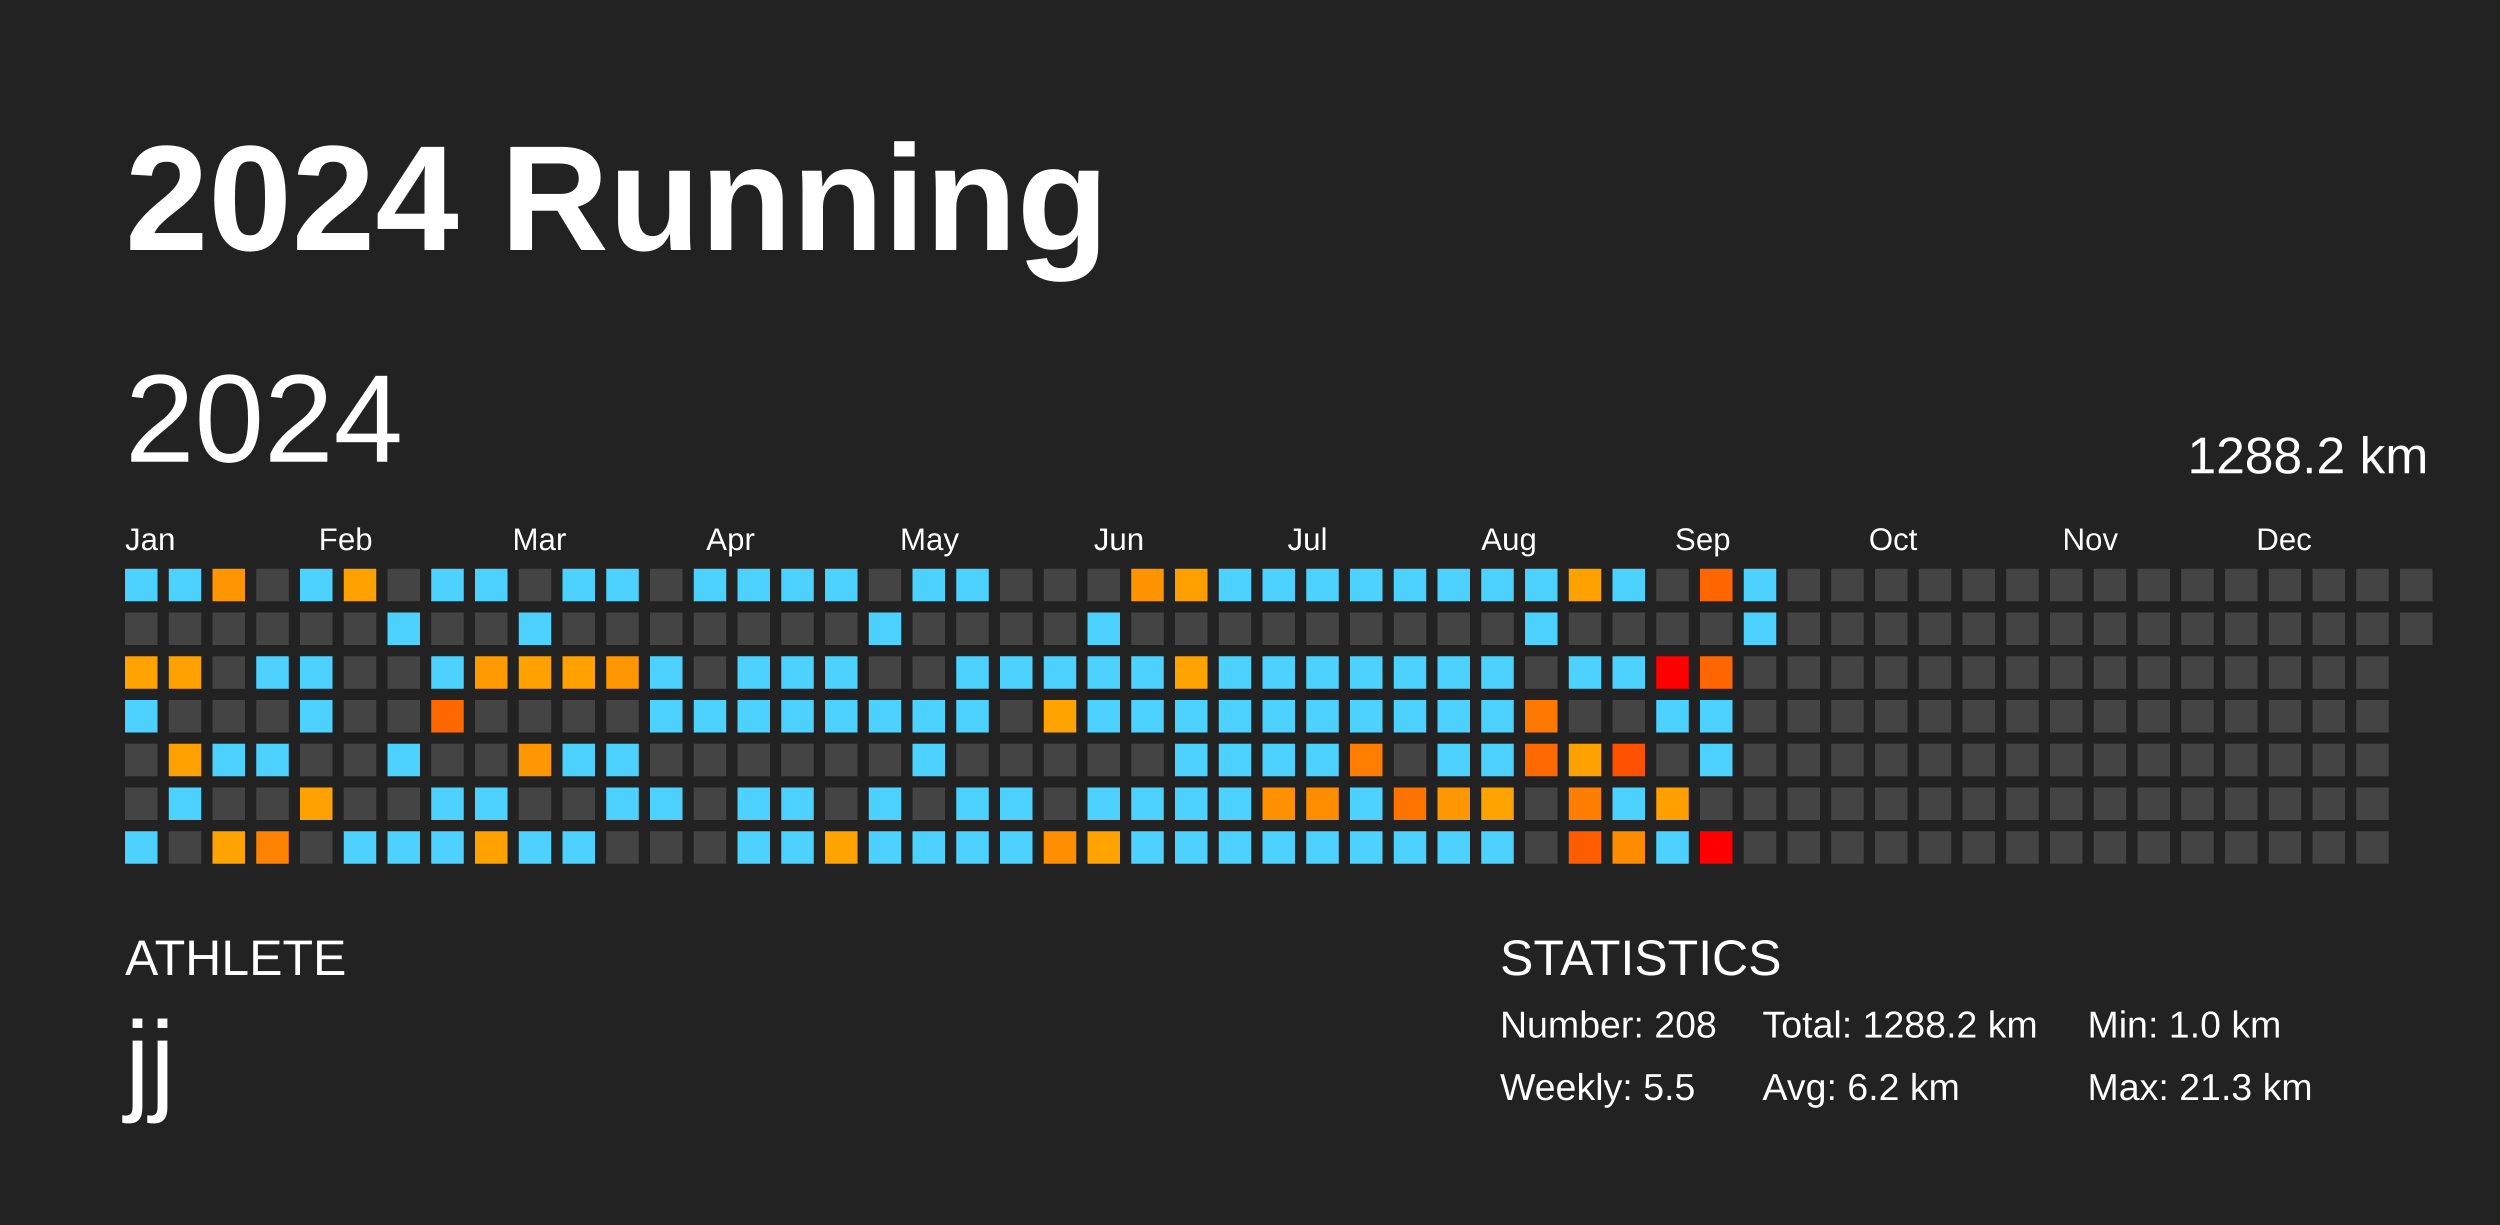
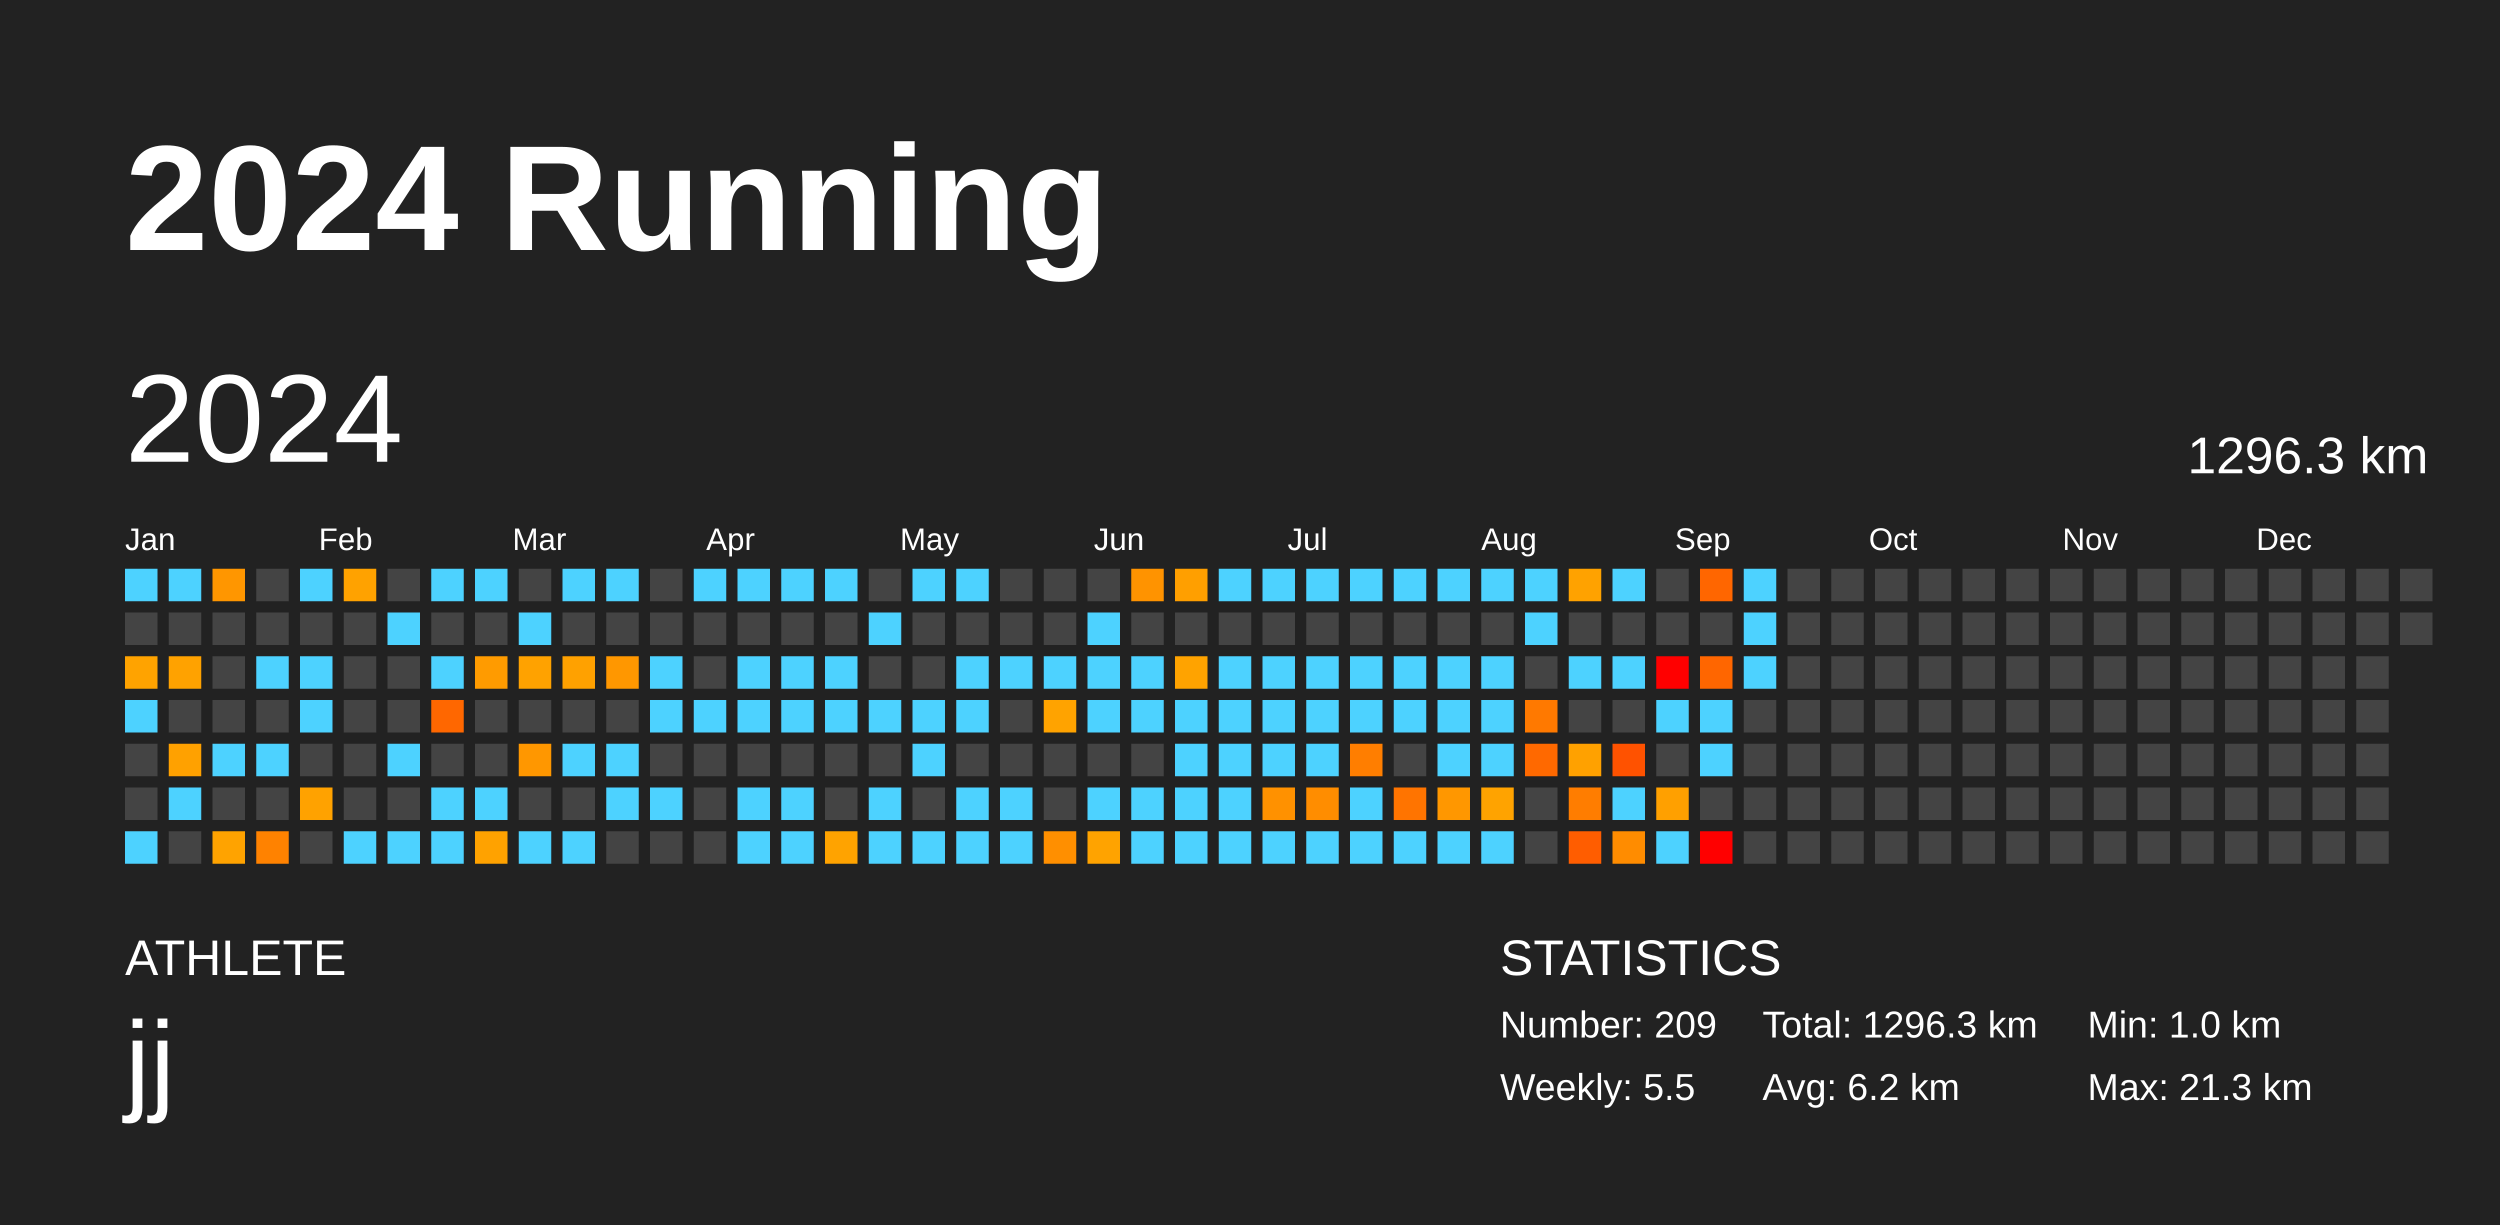
<svg xmlns="http://www.w3.org/2000/svg" baseProfile="full" height="98mm" version="1.1" viewBox="0,0,200,98" width="200mm">
  <defs />
  <rect fill="#222222" height="98" width="200" x="0" y="0" />
  <text fill="#FFFFFF" style="font-size:12px; font-family:Arial; font-weight:bold;" x="10" y="20">2024 Running</text>
  <text fill="#FFFFFF" style="font-size:4px; font-family:Arial" x="10" y="78">ATHLETE</text>
  <text fill="#FFFFFF" style="font-size:9px; font-family:Arial" x="10" y="88">jj</text>
  <text fill="#FFFFFF" style="font-size:4px; font-family:Arial" x="120" y="78">STATISTICS</text>
-   <text fill="#FFFFFF" style="font-size:3px; font-family:Arial" x="120" y="83">Number: 208</text>
+   <text fill="#FFFFFF" style="font-size:3px; font-family:Arial" x="120" y="83">Number: 209</text>
  <text fill="#FFFFFF" style="font-size:3px; font-family:Arial" x="120" y="88">Weekly: 5.5</text>
-   <text fill="#FFFFFF" style="font-size:3px; font-family:Arial" x="141" y="83">Total: 1288.2 km</text>
+   <text fill="#FFFFFF" style="font-size:3px; font-family:Arial" x="141" y="83">Total: 1296.3 km</text>
  <text fill="#FFFFFF" style="font-size:3px; font-family:Arial" x="141" y="88">Avg: 6.2 km</text>
  <text fill="#FFFFFF" style="font-size:3px; font-family:Arial" x="167" y="83">Min: 1.0 km</text>
  <text fill="#FFFFFF" style="font-size:3px; font-family:Arial" x="167" y="88">Max: 21.3 km</text>
  <text dominant-baseline="hanging" fill="#FFFFFF" style="font-size:10.0px; font-family:Arial;" x="10" y="30">2024</text>
-   <text dominant-baseline="hanging" fill="#FFFFFF" style="font-size:4.125px; font-family:Arial;" x="175" y="35">1288.2 km</text>
+   <text dominant-baseline="hanging" fill="#FFFFFF" style="font-size:4.125px; font-family:Arial;" x="175" y="35">1296.3 km</text>
  <text fill="#FFFFFF" style="font-size:2.5px; font-family:Arial" x="10.0" y="44">Jan</text>
  <text fill="#FFFFFF" style="font-size:2.5px; font-family:Arial" x="25.5" y="44">Feb</text>
  <text fill="#FFFFFF" style="font-size:2.5px; font-family:Arial" x="41.0" y="44">Mar</text>
  <text fill="#FFFFFF" style="font-size:2.5px; font-family:Arial" x="56.5" y="44">Apr</text>
  <text fill="#FFFFFF" style="font-size:2.5px; font-family:Arial" x="72.0" y="44">May</text>
  <text fill="#FFFFFF" style="font-size:2.5px; font-family:Arial" x="87.5" y="44">Jun</text>
  <text fill="#FFFFFF" style="font-size:2.5px; font-family:Arial" x="103.0" y="44">Jul</text>
  <text fill="#FFFFFF" style="font-size:2.5px; font-family:Arial" x="118.5" y="44">Aug</text>
  <text fill="#FFFFFF" style="font-size:2.5px; font-family:Arial" x="134.0" y="44">Sep</text>
  <text fill="#FFFFFF" style="font-size:2.5px; font-family:Arial" x="149.5" y="44">Oct</text>
  <text fill="#FFFFFF" style="font-size:2.5px; font-family:Arial" x="165.0" y="44">Nov</text>
  <text fill="#FFFFFF" style="font-size:2.5px; font-family:Arial" x="180.5" y="44">Dec</text>
  <rect fill="#4dd2ff" height="2.6" width="2.6" x="10.0" y="45.5" />
  <rect fill="#444444" height="2.6" width="2.6" x="10.0" y="49.0" />
  <rect fill="#ffa300" height="2.6" width="2.6" x="10.0" y="52.5" />
  <rect fill="#4dd2ff" height="2.6" width="2.6" x="10.0" y="56.0" />
  <rect fill="#444444" height="2.6" width="2.6" x="10.0" y="59.5" />
  <rect fill="#444444" height="2.6" width="2.6" x="10.0" y="63.0" />
  <rect fill="#4dd2ff" height="2.6" width="2.6" x="10.0" y="66.5" />
  <rect fill="#4dd2ff" height="2.6" width="2.6" x="13.5" y="45.5" />
  <rect fill="#444444" height="2.6" width="2.6" x="13.5" y="49.0" />
  <rect fill="#ffa200" height="2.6" width="2.6" x="13.5" y="52.5" />
  <rect fill="#444444" height="2.6" width="2.6" x="13.5" y="56.0" />
  <rect fill="#ffa100" height="2.6" width="2.6" x="13.5" y="59.5" />
  <rect fill="#4dd2ff" height="2.6" width="2.6" x="13.5" y="63.0" />
  <rect fill="#444444" height="2.6" width="2.6" x="13.5" y="66.5" />
  <rect fill="#ff9600" height="2.6" width="2.6" x="17.0" y="45.5" />
  <rect fill="#444444" height="2.6" width="2.6" x="17.0" y="49.0" />
  <rect fill="#444444" height="2.6" width="2.6" x="17.0" y="52.5" />
  <rect fill="#444444" height="2.6" width="2.6" x="17.0" y="56.0" />
  <rect fill="#4dd2ff" height="2.6" width="2.6" x="17.0" y="59.5" />
  <rect fill="#444444" height="2.6" width="2.6" x="17.0" y="63.0" />
  <rect fill="#ffa300" height="2.6" width="2.6" x="17.0" y="66.5" />
  <rect fill="#444444" height="2.6" width="2.6" x="20.5" y="45.5" />
  <rect fill="#444444" height="2.6" width="2.6" x="20.5" y="49.0" />
  <rect fill="#4dd2ff" height="2.6" width="2.6" x="20.5" y="52.5" />
  <rect fill="#444444" height="2.6" width="2.6" x="20.5" y="56.0" />
  <rect fill="#4dd2ff" height="2.6" width="2.6" x="20.5" y="59.5" />
  <rect fill="#444444" height="2.6" width="2.6" x="20.5" y="63.0" />
  <rect fill="#ff8200" height="2.6" width="2.6" x="20.5" y="66.5" />
  <rect fill="#4dd2ff" height="2.6" width="2.6" x="24.0" y="45.5" />
  <rect fill="#444444" height="2.6" width="2.6" x="24.0" y="49.0" />
  <rect fill="#4dd2ff" height="2.6" width="2.6" x="24.0" y="52.5" />
  <rect fill="#4dd2ff" height="2.6" width="2.6" x="24.0" y="56.0" />
  <rect fill="#444444" height="2.6" width="2.6" x="24.0" y="59.5" />
  <rect fill="#ffa200" height="2.6" width="2.6" x="24.0" y="63.0" />
  <rect fill="#444444" height="2.6" width="2.6" x="24.0" y="66.5" />
  <rect fill="#ffa200" height="2.6" width="2.6" x="27.5" y="45.5" />
  <rect fill="#444444" height="2.6" width="2.6" x="27.5" y="49.0" />
  <rect fill="#444444" height="2.6" width="2.6" x="27.5" y="52.5" />
  <rect fill="#444444" height="2.6" width="2.6" x="27.5" y="56.0" />
  <rect fill="#444444" height="2.6" width="2.6" x="27.5" y="59.5" />
  <rect fill="#444444" height="2.6" width="2.6" x="27.5" y="63.0" />
  <rect fill="#4dd2ff" height="2.6" width="2.6" x="27.5" y="66.5" />
  <rect fill="#444444" height="2.6" width="2.6" x="31.0" y="45.5" />
  <rect fill="#4dd2ff" height="2.6" width="2.6" x="31.0" y="49.0" />
  <rect fill="#444444" height="2.6" width="2.6" x="31.0" y="52.5" />
  <rect fill="#444444" height="2.6" width="2.6" x="31.0" y="56.0" />
  <rect fill="#4dd2ff" height="2.6" width="2.6" x="31.0" y="59.5" />
  <rect fill="#444444" height="2.6" width="2.6" x="31.0" y="63.0" />
  <rect fill="#4dd2ff" height="2.6" width="2.6" x="31.0" y="66.5" />
  <rect fill="#4dd2ff" height="2.6" width="2.6" x="34.5" y="45.5" />
  <rect fill="#444444" height="2.6" width="2.6" x="34.5" y="49.0" />
  <rect fill="#4dd2ff" height="2.6" width="2.6" x="34.5" y="52.5" />
  <rect fill="#ff6700" height="2.6" width="2.6" x="34.5" y="56.0" />
  <rect fill="#444444" height="2.6" width="2.6" x="34.5" y="59.5" />
  <rect fill="#4dd2ff" height="2.6" width="2.6" x="34.5" y="63.0" />
  <rect fill="#4dd2ff" height="2.6" width="2.6" x="34.5" y="66.5" />
  <rect fill="#4dd2ff" height="2.6" width="2.6" x="38.0" y="45.5" />
  <rect fill="#444444" height="2.6" width="2.6" x="38.0" y="49.0" />
  <rect fill="#ff9b00" height="2.6" width="2.6" x="38.0" y="52.5" />
  <rect fill="#444444" height="2.6" width="2.6" x="38.0" y="56.0" />
  <rect fill="#444444" height="2.6" width="2.6" x="38.0" y="59.5" />
  <rect fill="#4dd2ff" height="2.6" width="2.6" x="38.0" y="63.0" />
  <rect fill="#ffa200" height="2.6" width="2.6" x="38.0" y="66.5" />
  <rect fill="#444444" height="2.6" width="2.6" x="41.5" y="45.5" />
  <rect fill="#4dd2ff" height="2.6" width="2.6" x="41.5" y="49.0" />
  <rect fill="#ffa200" height="2.6" width="2.6" x="41.5" y="52.5" />
  <rect fill="#444444" height="2.6" width="2.6" x="41.5" y="56.0" />
  <rect fill="#ff9700" height="2.6" width="2.6" x="41.5" y="59.5" />
  <rect fill="#444444" height="2.6" width="2.6" x="41.5" y="63.0" />
  <rect fill="#4dd2ff" height="2.6" width="2.6" x="41.5" y="66.5" />
  <rect fill="#4dd2ff" height="2.6" width="2.6" x="45.0" y="45.5" />
  <rect fill="#444444" height="2.6" width="2.6" x="45.0" y="49.0" />
  <rect fill="#ffa100" height="2.6" width="2.6" x="45.0" y="52.5" />
  <rect fill="#444444" height="2.6" width="2.6" x="45.0" y="56.0" />
  <rect fill="#4dd2ff" height="2.6" width="2.6" x="45.0" y="59.5" />
  <rect fill="#444444" height="2.6" width="2.6" x="45.0" y="63.0" />
  <rect fill="#4dd2ff" height="2.6" width="2.6" x="45.0" y="66.5" />
  <rect fill="#4dd2ff" height="2.6" width="2.6" x="48.5" y="45.5" />
  <rect fill="#444444" height="2.6" width="2.6" x="48.5" y="49.0" />
  <rect fill="#ff9700" height="2.6" width="2.6" x="48.5" y="52.5" />
  <rect fill="#444444" height="2.6" width="2.6" x="48.5" y="56.0" />
  <rect fill="#4dd2ff" height="2.6" width="2.6" x="48.5" y="59.5" />
  <rect fill="#4dd2ff" height="2.6" width="2.6" x="48.5" y="63.0" />
  <rect fill="#444444" height="2.6" width="2.6" x="48.5" y="66.5" />
  <rect fill="#444444" height="2.6" width="2.6" x="52.0" y="45.5" />
  <rect fill="#444444" height="2.6" width="2.6" x="52.0" y="49.0" />
  <rect fill="#4dd2ff" height="2.6" width="2.6" x="52.0" y="52.5" />
  <rect fill="#4dd2ff" height="2.6" width="2.6" x="52.0" y="56.0" />
  <rect fill="#444444" height="2.6" width="2.6" x="52.0" y="59.5" />
  <rect fill="#4dd2ff" height="2.6" width="2.6" x="52.0" y="63.0" />
  <rect fill="#444444" height="2.6" width="2.6" x="52.0" y="66.5" />
  <rect fill="#4dd2ff" height="2.6" width="2.6" x="55.5" y="45.5" />
  <rect fill="#444444" height="2.6" width="2.6" x="55.5" y="49.0" />
  <rect fill="#444444" height="2.6" width="2.6" x="55.5" y="52.5" />
  <rect fill="#4dd2ff" height="2.6" width="2.6" x="55.5" y="56.0" />
  <rect fill="#444444" height="2.6" width="2.6" x="55.5" y="59.5" />
  <rect fill="#444444" height="2.6" width="2.6" x="55.5" y="63.0" />
  <rect fill="#444444" height="2.6" width="2.6" x="55.5" y="66.5" />
  <rect fill="#4dd2ff" height="2.6" width="2.6" x="59.0" y="45.5" />
  <rect fill="#444444" height="2.6" width="2.6" x="59.0" y="49.0" />
  <rect fill="#4dd2ff" height="2.6" width="2.6" x="59.0" y="52.5" />
  <rect fill="#4dd2ff" height="2.6" width="2.6" x="59.0" y="56.0" />
  <rect fill="#444444" height="2.6" width="2.6" x="59.0" y="59.5" />
  <rect fill="#4dd2ff" height="2.6" width="2.6" x="59.0" y="63.0" />
  <rect fill="#4dd2ff" height="2.6" width="2.6" x="59.0" y="66.5" />
  <rect fill="#4dd2ff" height="2.6" width="2.6" x="62.5" y="45.5" />
  <rect fill="#444444" height="2.6" width="2.6" x="62.5" y="49.0" />
  <rect fill="#4dd2ff" height="2.6" width="2.6" x="62.5" y="52.5" />
  <rect fill="#4dd2ff" height="2.6" width="2.6" x="62.5" y="56.0" />
  <rect fill="#444444" height="2.6" width="2.6" x="62.5" y="59.5" />
  <rect fill="#4dd2ff" height="2.6" width="2.6" x="62.5" y="63.0" />
  <rect fill="#4dd2ff" height="2.6" width="2.6" x="62.5" y="66.5" />
  <rect fill="#4dd2ff" height="2.6" width="2.6" x="66.0" y="45.5" />
  <rect fill="#444444" height="2.6" width="2.6" x="66.0" y="49.0" />
  <rect fill="#4dd2ff" height="2.6" width="2.6" x="66.0" y="52.5" />
  <rect fill="#4dd2ff" height="2.6" width="2.6" x="66.0" y="56.0" />
  <rect fill="#444444" height="2.6" width="2.6" x="66.0" y="59.5" />
  <rect fill="#444444" height="2.6" width="2.6" x="66.0" y="63.0" />
  <rect fill="#ffa300" height="2.6" width="2.6" x="66.0" y="66.5" />
  <rect fill="#444444" height="2.6" width="2.6" x="69.5" y="45.5" />
  <rect fill="#4dd2ff" height="2.6" width="2.6" x="69.5" y="49.0" />
  <rect fill="#444444" height="2.6" width="2.6" x="69.5" y="52.5" />
  <rect fill="#4dd2ff" height="2.6" width="2.6" x="69.5" y="56.0" />
  <rect fill="#444444" height="2.6" width="2.6" x="69.5" y="59.5" />
  <rect fill="#4dd2ff" height="2.6" width="2.6" x="69.5" y="63.0" />
  <rect fill="#4dd2ff" height="2.6" width="2.6" x="69.5" y="66.5" />
  <rect fill="#4dd2ff" height="2.6" width="2.6" x="73.0" y="45.5" />
  <rect fill="#444444" height="2.6" width="2.6" x="73.0" y="49.0" />
  <rect fill="#444444" height="2.6" width="2.6" x="73.0" y="52.5" />
  <rect fill="#4dd2ff" height="2.6" width="2.6" x="73.0" y="56.0" />
  <rect fill="#4dd2ff" height="2.6" width="2.6" x="73.0" y="59.5" />
  <rect fill="#444444" height="2.6" width="2.6" x="73.0" y="63.0" />
  <rect fill="#4dd2ff" height="2.6" width="2.6" x="73.0" y="66.5" />
  <rect fill="#4dd2ff" height="2.6" width="2.6" x="76.5" y="45.5" />
  <rect fill="#444444" height="2.6" width="2.6" x="76.5" y="49.0" />
  <rect fill="#4dd2ff" height="2.6" width="2.6" x="76.5" y="52.5" />
  <rect fill="#4dd2ff" height="2.6" width="2.6" x="76.5" y="56.0" />
  <rect fill="#444444" height="2.6" width="2.6" x="76.5" y="59.5" />
  <rect fill="#4dd2ff" height="2.6" width="2.6" x="76.5" y="63.0" />
  <rect fill="#4dd2ff" height="2.6" width="2.6" x="76.5" y="66.5" />
  <rect fill="#444444" height="2.6" width="2.6" x="80.0" y="45.5" />
  <rect fill="#444444" height="2.6" width="2.6" x="80.0" y="49.0" />
  <rect fill="#4dd2ff" height="2.6" width="2.6" x="80.0" y="52.5" />
  <rect fill="#444444" height="2.6" width="2.6" x="80.0" y="56.0" />
  <rect fill="#444444" height="2.6" width="2.6" x="80.0" y="59.5" />
  <rect fill="#4dd2ff" height="2.6" width="2.6" x="80.0" y="63.0" />
  <rect fill="#4dd2ff" height="2.6" width="2.6" x="80.0" y="66.5" />
  <rect fill="#444444" height="2.6" width="2.6" x="83.5" y="45.5" />
  <rect fill="#444444" height="2.6" width="2.6" x="83.5" y="49.0" />
  <rect fill="#4dd2ff" height="2.6" width="2.6" x="83.5" y="52.5" />
  <rect fill="#ffa300" height="2.6" width="2.6" x="83.5" y="56.0" />
  <rect fill="#444444" height="2.6" width="2.6" x="83.5" y="59.5" />
  <rect fill="#444444" height="2.6" width="2.6" x="83.5" y="63.0" />
  <rect fill="#ff8f00" height="2.6" width="2.6" x="83.5" y="66.5" />
  <rect fill="#444444" height="2.6" width="2.6" x="87.0" y="45.5" />
  <rect fill="#4dd2ff" height="2.6" width="2.6" x="87.0" y="49.0" />
  <rect fill="#4dd2ff" height="2.6" width="2.6" x="87.0" y="52.5" />
  <rect fill="#4dd2ff" height="2.6" width="2.6" x="87.0" y="56.0" />
  <rect fill="#444444" height="2.6" width="2.6" x="87.0" y="59.5" />
  <rect fill="#4dd2ff" height="2.6" width="2.6" x="87.0" y="63.0" />
  <rect fill="#ffa300" height="2.6" width="2.6" x="87.0" y="66.5" />
  <rect fill="#ff9300" height="2.6" width="2.6" x="90.5" y="45.5" />
  <rect fill="#444444" height="2.6" width="2.6" x="90.5" y="49.0" />
  <rect fill="#4dd2ff" height="2.6" width="2.6" x="90.5" y="52.5" />
  <rect fill="#4dd2ff" height="2.6" width="2.6" x="90.5" y="56.0" />
  <rect fill="#444444" height="2.6" width="2.6" x="90.5" y="59.5" />
  <rect fill="#4dd2ff" height="2.6" width="2.6" x="90.5" y="63.0" />
  <rect fill="#4dd2ff" height="2.6" width="2.6" x="90.5" y="66.5" />
  <rect fill="#ff9f00" height="2.6" width="2.6" x="94.0" y="45.5" />
  <rect fill="#444444" height="2.6" width="2.6" x="94.0" y="49.0" />
  <rect fill="#ffa300" height="2.6" width="2.6" x="94.0" y="52.5" />
  <rect fill="#4dd2ff" height="2.6" width="2.6" x="94.0" y="56.0" />
  <rect fill="#4dd2ff" height="2.6" width="2.6" x="94.0" y="59.5" />
  <rect fill="#4dd2ff" height="2.6" width="2.6" x="94.0" y="63.0" />
  <rect fill="#4dd2ff" height="2.6" width="2.6" x="94.0" y="66.5" />
  <rect fill="#4dd2ff" height="2.6" width="2.6" x="97.5" y="45.5" />
  <rect fill="#444444" height="2.6" width="2.6" x="97.5" y="49.0" />
  <rect fill="#4dd2ff" height="2.6" width="2.6" x="97.5" y="52.5" />
  <rect fill="#4dd2ff" height="2.6" width="2.6" x="97.5" y="56.0" />
  <rect fill="#4dd2ff" height="2.6" width="2.6" x="97.5" y="59.5" />
  <rect fill="#4dd2ff" height="2.6" width="2.6" x="97.5" y="63.0" />
  <rect fill="#4dd2ff" height="2.6" width="2.6" x="97.5" y="66.5" />
  <rect fill="#4dd2ff" height="2.6" width="2.6" x="101.0" y="45.5" />
  <rect fill="#444444" height="2.6" width="2.6" x="101.0" y="49.0" />
  <rect fill="#4dd2ff" height="2.6" width="2.6" x="101.0" y="52.5" />
  <rect fill="#4dd2ff" height="2.6" width="2.6" x="101.0" y="56.0" />
  <rect fill="#4dd2ff" height="2.6" width="2.6" x="101.0" y="59.5" />
  <rect fill="#ff9100" height="2.6" width="2.6" x="101.0" y="63.0" />
  <rect fill="#4dd2ff" height="2.6" width="2.6" x="101.0" y="66.5" />
  <rect fill="#4dd2ff" height="2.6" width="2.6" x="104.5" y="45.5" />
  <rect fill="#444444" height="2.6" width="2.6" x="104.5" y="49.0" />
  <rect fill="#4dd2ff" height="2.6" width="2.6" x="104.5" y="52.5" />
  <rect fill="#4dd2ff" height="2.6" width="2.6" x="104.5" y="56.0" />
  <rect fill="#4dd2ff" height="2.6" width="2.6" x="104.5" y="59.5" />
  <rect fill="#ff8d00" height="2.6" width="2.6" x="104.5" y="63.0" />
  <rect fill="#4dd2ff" height="2.6" width="2.6" x="104.5" y="66.5" />
  <rect fill="#4dd2ff" height="2.6" width="2.6" x="108.0" y="45.5" />
  <rect fill="#444444" height="2.6" width="2.6" x="108.0" y="49.0" />
  <rect fill="#4dd2ff" height="2.6" width="2.6" x="108.0" y="52.5" />
  <rect fill="#4dd2ff" height="2.6" width="2.6" x="108.0" y="56.0" />
  <rect fill="#ff7e00" height="2.6" width="2.6" x="108.0" y="59.5" />
  <rect fill="#4dd2ff" height="2.6" width="2.6" x="108.0" y="63.0" />
  <rect fill="#4dd2ff" height="2.6" width="2.6" x="108.0" y="66.5" />
  <rect fill="#4dd2ff" height="2.6" width="2.6" x="111.5" y="45.5" />
  <rect fill="#444444" height="2.6" width="2.6" x="111.5" y="49.0" />
  <rect fill="#4dd2ff" height="2.6" width="2.6" x="111.5" y="52.5" />
  <rect fill="#4dd2ff" height="2.6" width="2.6" x="111.5" y="56.0" />
  <rect fill="#444444" height="2.6" width="2.6" x="111.5" y="59.5" />
  <rect fill="#ff7400" height="2.6" width="2.6" x="111.5" y="63.0" />
  <rect fill="#4dd2ff" height="2.6" width="2.6" x="111.5" y="66.5" />
  <rect fill="#4dd2ff" height="2.6" width="2.6" x="115.0" y="45.5" />
  <rect fill="#444444" height="2.6" width="2.6" x="115.0" y="49.0" />
  <rect fill="#4dd2ff" height="2.6" width="2.6" x="115.0" y="52.5" />
  <rect fill="#4dd2ff" height="2.6" width="2.6" x="115.0" y="56.0" />
  <rect fill="#4dd2ff" height="2.6" width="2.6" x="115.0" y="59.5" />
  <rect fill="#ff9700" height="2.6" width="2.6" x="115.0" y="63.0" />
  <rect fill="#4dd2ff" height="2.6" width="2.6" x="115.0" y="66.5" />
  <rect fill="#4dd2ff" height="2.6" width="2.6" x="118.5" y="45.5" />
  <rect fill="#444444" height="2.6" width="2.6" x="118.5" y="49.0" />
  <rect fill="#4dd2ff" height="2.6" width="2.6" x="118.5" y="52.5" />
  <rect fill="#4dd2ff" height="2.6" width="2.6" x="118.5" y="56.0" />
  <rect fill="#4dd2ff" height="2.6" width="2.6" x="118.5" y="59.5" />
  <rect fill="#ffa300" height="2.6" width="2.6" x="118.5" y="63.0" />
  <rect fill="#4dd2ff" height="2.6" width="2.6" x="118.5" y="66.5" />
  <rect fill="#4dd2ff" height="2.6" width="2.6" x="122.0" y="45.5" />
  <rect fill="#4dd2ff" height="2.6" width="2.6" x="122.0" y="49.0" />
  <rect fill="#444444" height="2.6" width="2.6" x="122.0" y="52.5" />
  <rect fill="#ff7900" height="2.6" width="2.6" x="122.0" y="56.0" />
  <rect fill="#ff6900" height="2.6" width="2.6" x="122.0" y="59.5" />
  <rect fill="#444444" height="2.6" width="2.6" x="122.0" y="63.0" />
  <rect fill="#444444" height="2.6" width="2.6" x="122.0" y="66.5" />
  <rect fill="#ffa200" height="2.6" width="2.6" x="125.5" y="45.5" />
  <rect fill="#444444" height="2.6" width="2.6" x="125.5" y="49.0" />
  <rect fill="#4dd2ff" height="2.6" width="2.6" x="125.5" y="52.5" />
  <rect fill="#444444" height="2.6" width="2.6" x="125.5" y="56.0" />
  <rect fill="#ffa100" height="2.6" width="2.6" x="125.5" y="59.5" />
  <rect fill="#ff7d00" height="2.6" width="2.6" x="125.5" y="63.0" />
  <rect fill="#ff5d00" height="2.6" width="2.6" x="125.5" y="66.5" />
  <rect fill="#4dd2ff" height="2.6" width="2.6" x="129.0" y="45.5" />
  <rect fill="#444444" height="2.6" width="2.6" x="129.0" y="49.0" />
  <rect fill="#4dd2ff" height="2.6" width="2.6" x="129.0" y="52.5" />
  <rect fill="#444444" height="2.6" width="2.6" x="129.0" y="56.0" />
  <rect fill="#ff5200" height="2.6" width="2.6" x="129.0" y="59.5" />
  <rect fill="#4dd2ff" height="2.6" width="2.6" x="129.0" y="63.0" />
  <rect fill="#ff8c00" height="2.6" width="2.6" x="129.0" y="66.5" />
  <rect fill="#444444" height="2.6" width="2.6" x="132.5" y="45.5" />
  <rect fill="#444444" height="2.6" width="2.6" x="132.5" y="49.0" />
  <rect fill="red" height="2.6" width="2.6" x="132.5" y="52.5" />
  <rect fill="#4dd2ff" height="2.6" width="2.6" x="132.5" y="56.0" />
  <rect fill="#444444" height="2.6" width="2.6" x="132.5" y="59.5" />
  <rect fill="#ffa000" height="2.6" width="2.6" x="132.5" y="63.0" />
  <rect fill="#4dd2ff" height="2.6" width="2.6" x="132.5" y="66.5" />
  <rect fill="#ff6600" height="2.6" width="2.6" x="136.0" y="45.5" />
  <rect fill="#444444" height="2.6" width="2.6" x="136.0" y="49.0" />
  <rect fill="#ff6600" height="2.6" width="2.6" x="136.0" y="52.5" />
  <rect fill="#4dd2ff" height="2.6" width="2.6" x="136.0" y="56.0" />
  <rect fill="#4dd2ff" height="2.6" width="2.6" x="136.0" y="59.5" />
  <rect fill="#444444" height="2.6" width="2.6" x="136.0" y="63.0" />
  <rect fill="red" height="2.6" width="2.6" x="136.0" y="66.5" />
  <rect fill="#4dd2ff" height="2.6" width="2.6" x="139.5" y="45.5" />
  <rect fill="#4dd2ff" height="2.6" width="2.6" x="139.5" y="49.0" />
-   <rect fill="#444444" height="2.6" width="2.6" x="139.5" y="52.5" />
+   <rect fill="#4dd2ff" height="2.6" width="2.6" x="139.5" y="52.5" />
  <rect fill="#444444" height="2.6" width="2.6" x="139.5" y="56.0" />
  <rect fill="#444444" height="2.6" width="2.6" x="139.5" y="59.5" />
  <rect fill="#444444" height="2.6" width="2.6" x="139.5" y="63.0" />
  <rect fill="#444444" height="2.6" width="2.6" x="139.5" y="66.5" />
  <rect fill="#444444" height="2.6" width="2.6" x="143.0" y="45.5" />
  <rect fill="#444444" height="2.6" width="2.6" x="143.0" y="49.0" />
  <rect fill="#444444" height="2.6" width="2.6" x="143.0" y="52.5" />
  <rect fill="#444444" height="2.6" width="2.6" x="143.0" y="56.0" />
  <rect fill="#444444" height="2.6" width="2.6" x="143.0" y="59.5" />
  <rect fill="#444444" height="2.6" width="2.6" x="143.0" y="63.0" />
  <rect fill="#444444" height="2.6" width="2.6" x="143.0" y="66.5" />
  <rect fill="#444444" height="2.6" width="2.6" x="146.5" y="45.5" />
  <rect fill="#444444" height="2.6" width="2.6" x="146.5" y="49.0" />
  <rect fill="#444444" height="2.6" width="2.6" x="146.5" y="52.5" />
  <rect fill="#444444" height="2.6" width="2.6" x="146.5" y="56.0" />
  <rect fill="#444444" height="2.6" width="2.6" x="146.5" y="59.5" />
  <rect fill="#444444" height="2.6" width="2.6" x="146.5" y="63.0" />
  <rect fill="#444444" height="2.6" width="2.6" x="146.5" y="66.5" />
  <rect fill="#444444" height="2.6" width="2.6" x="150.0" y="45.5" />
  <rect fill="#444444" height="2.6" width="2.6" x="150.0" y="49.0" />
  <rect fill="#444444" height="2.6" width="2.6" x="150.0" y="52.5" />
  <rect fill="#444444" height="2.6" width="2.6" x="150.0" y="56.0" />
  <rect fill="#444444" height="2.6" width="2.6" x="150.0" y="59.5" />
  <rect fill="#444444" height="2.6" width="2.6" x="150.0" y="63.0" />
  <rect fill="#444444" height="2.6" width="2.6" x="150.0" y="66.5" />
  <rect fill="#444444" height="2.6" width="2.6" x="153.5" y="45.5" />
  <rect fill="#444444" height="2.6" width="2.6" x="153.5" y="49.0" />
  <rect fill="#444444" height="2.6" width="2.6" x="153.5" y="52.5" />
  <rect fill="#444444" height="2.6" width="2.6" x="153.5" y="56.0" />
  <rect fill="#444444" height="2.6" width="2.6" x="153.5" y="59.5" />
  <rect fill="#444444" height="2.6" width="2.6" x="153.5" y="63.0" />
  <rect fill="#444444" height="2.6" width="2.6" x="153.5" y="66.5" />
  <rect fill="#444444" height="2.6" width="2.6" x="157.0" y="45.5" />
  <rect fill="#444444" height="2.6" width="2.6" x="157.0" y="49.0" />
  <rect fill="#444444" height="2.6" width="2.6" x="157.0" y="52.5" />
  <rect fill="#444444" height="2.6" width="2.6" x="157.0" y="56.0" />
  <rect fill="#444444" height="2.6" width="2.6" x="157.0" y="59.5" />
  <rect fill="#444444" height="2.6" width="2.6" x="157.0" y="63.0" />
  <rect fill="#444444" height="2.6" width="2.6" x="157.0" y="66.5" />
  <rect fill="#444444" height="2.6" width="2.6" x="160.5" y="45.5" />
  <rect fill="#444444" height="2.6" width="2.6" x="160.5" y="49.0" />
  <rect fill="#444444" height="2.6" width="2.6" x="160.5" y="52.5" />
  <rect fill="#444444" height="2.6" width="2.6" x="160.5" y="56.0" />
  <rect fill="#444444" height="2.6" width="2.6" x="160.5" y="59.5" />
  <rect fill="#444444" height="2.6" width="2.6" x="160.5" y="63.0" />
  <rect fill="#444444" height="2.6" width="2.6" x="160.5" y="66.5" />
  <rect fill="#444444" height="2.6" width="2.6" x="164.0" y="45.5" />
  <rect fill="#444444" height="2.6" width="2.6" x="164.0" y="49.0" />
  <rect fill="#444444" height="2.6" width="2.6" x="164.0" y="52.5" />
  <rect fill="#444444" height="2.6" width="2.6" x="164.0" y="56.0" />
  <rect fill="#444444" height="2.6" width="2.6" x="164.0" y="59.5" />
  <rect fill="#444444" height="2.6" width="2.6" x="164.0" y="63.0" />
  <rect fill="#444444" height="2.6" width="2.6" x="164.0" y="66.5" />
  <rect fill="#444444" height="2.6" width="2.6" x="167.5" y="45.5" />
  <rect fill="#444444" height="2.6" width="2.6" x="167.5" y="49.0" />
  <rect fill="#444444" height="2.6" width="2.6" x="167.5" y="52.5" />
  <rect fill="#444444" height="2.6" width="2.6" x="167.5" y="56.0" />
  <rect fill="#444444" height="2.6" width="2.6" x="167.5" y="59.5" />
  <rect fill="#444444" height="2.6" width="2.6" x="167.5" y="63.0" />
  <rect fill="#444444" height="2.6" width="2.6" x="167.5" y="66.5" />
  <rect fill="#444444" height="2.6" width="2.6" x="171.0" y="45.5" />
  <rect fill="#444444" height="2.6" width="2.6" x="171.0" y="49.0" />
  <rect fill="#444444" height="2.6" width="2.6" x="171.0" y="52.5" />
  <rect fill="#444444" height="2.6" width="2.6" x="171.0" y="56.0" />
  <rect fill="#444444" height="2.6" width="2.6" x="171.0" y="59.5" />
  <rect fill="#444444" height="2.6" width="2.6" x="171.0" y="63.0" />
  <rect fill="#444444" height="2.6" width="2.6" x="171.0" y="66.5" />
  <rect fill="#444444" height="2.6" width="2.6" x="174.5" y="45.5" />
  <rect fill="#444444" height="2.6" width="2.6" x="174.5" y="49.0" />
  <rect fill="#444444" height="2.6" width="2.6" x="174.5" y="52.5" />
  <rect fill="#444444" height="2.6" width="2.6" x="174.5" y="56.0" />
  <rect fill="#444444" height="2.6" width="2.6" x="174.5" y="59.5" />
  <rect fill="#444444" height="2.6" width="2.6" x="174.5" y="63.0" />
  <rect fill="#444444" height="2.6" width="2.6" x="174.5" y="66.5" />
  <rect fill="#444444" height="2.6" width="2.6" x="178.0" y="45.5" />
  <rect fill="#444444" height="2.6" width="2.6" x="178.0" y="49.0" />
  <rect fill="#444444" height="2.6" width="2.6" x="178.0" y="52.5" />
  <rect fill="#444444" height="2.6" width="2.6" x="178.0" y="56.0" />
  <rect fill="#444444" height="2.6" width="2.6" x="178.0" y="59.5" />
  <rect fill="#444444" height="2.6" width="2.6" x="178.0" y="63.0" />
  <rect fill="#444444" height="2.6" width="2.6" x="178.0" y="66.5" />
  <rect fill="#444444" height="2.6" width="2.6" x="181.5" y="45.5" />
  <rect fill="#444444" height="2.6" width="2.6" x="181.5" y="49.0" />
  <rect fill="#444444" height="2.6" width="2.6" x="181.5" y="52.5" />
  <rect fill="#444444" height="2.6" width="2.6" x="181.5" y="56.0" />
  <rect fill="#444444" height="2.6" width="2.6" x="181.5" y="59.5" />
  <rect fill="#444444" height="2.6" width="2.6" x="181.5" y="63.0" />
  <rect fill="#444444" height="2.6" width="2.6" x="181.5" y="66.5" />
  <rect fill="#444444" height="2.6" width="2.6" x="185.0" y="45.5" />
  <rect fill="#444444" height="2.6" width="2.6" x="185.0" y="49.0" />
  <rect fill="#444444" height="2.6" width="2.6" x="185.0" y="52.5" />
  <rect fill="#444444" height="2.6" width="2.6" x="185.0" y="56.0" />
  <rect fill="#444444" height="2.6" width="2.6" x="185.0" y="59.5" />
  <rect fill="#444444" height="2.6" width="2.6" x="185.0" y="63.0" />
  <rect fill="#444444" height="2.6" width="2.6" x="185.0" y="66.5" />
  <rect fill="#444444" height="2.6" width="2.6" x="188.5" y="45.5" />
  <rect fill="#444444" height="2.6" width="2.6" x="188.5" y="49.0" />
  <rect fill="#444444" height="2.6" width="2.6" x="188.5" y="52.5" />
  <rect fill="#444444" height="2.6" width="2.6" x="188.5" y="56.0" />
  <rect fill="#444444" height="2.6" width="2.6" x="188.5" y="59.5" />
  <rect fill="#444444" height="2.6" width="2.6" x="188.5" y="63.0" />
  <rect fill="#444444" height="2.6" width="2.6" x="188.5" y="66.5" />
  <rect fill="#444444" height="2.6" width="2.6" x="192.0" y="45.5" />
  <rect fill="#444444" height="2.6" width="2.6" x="192.0" y="49.0" />
</svg>
